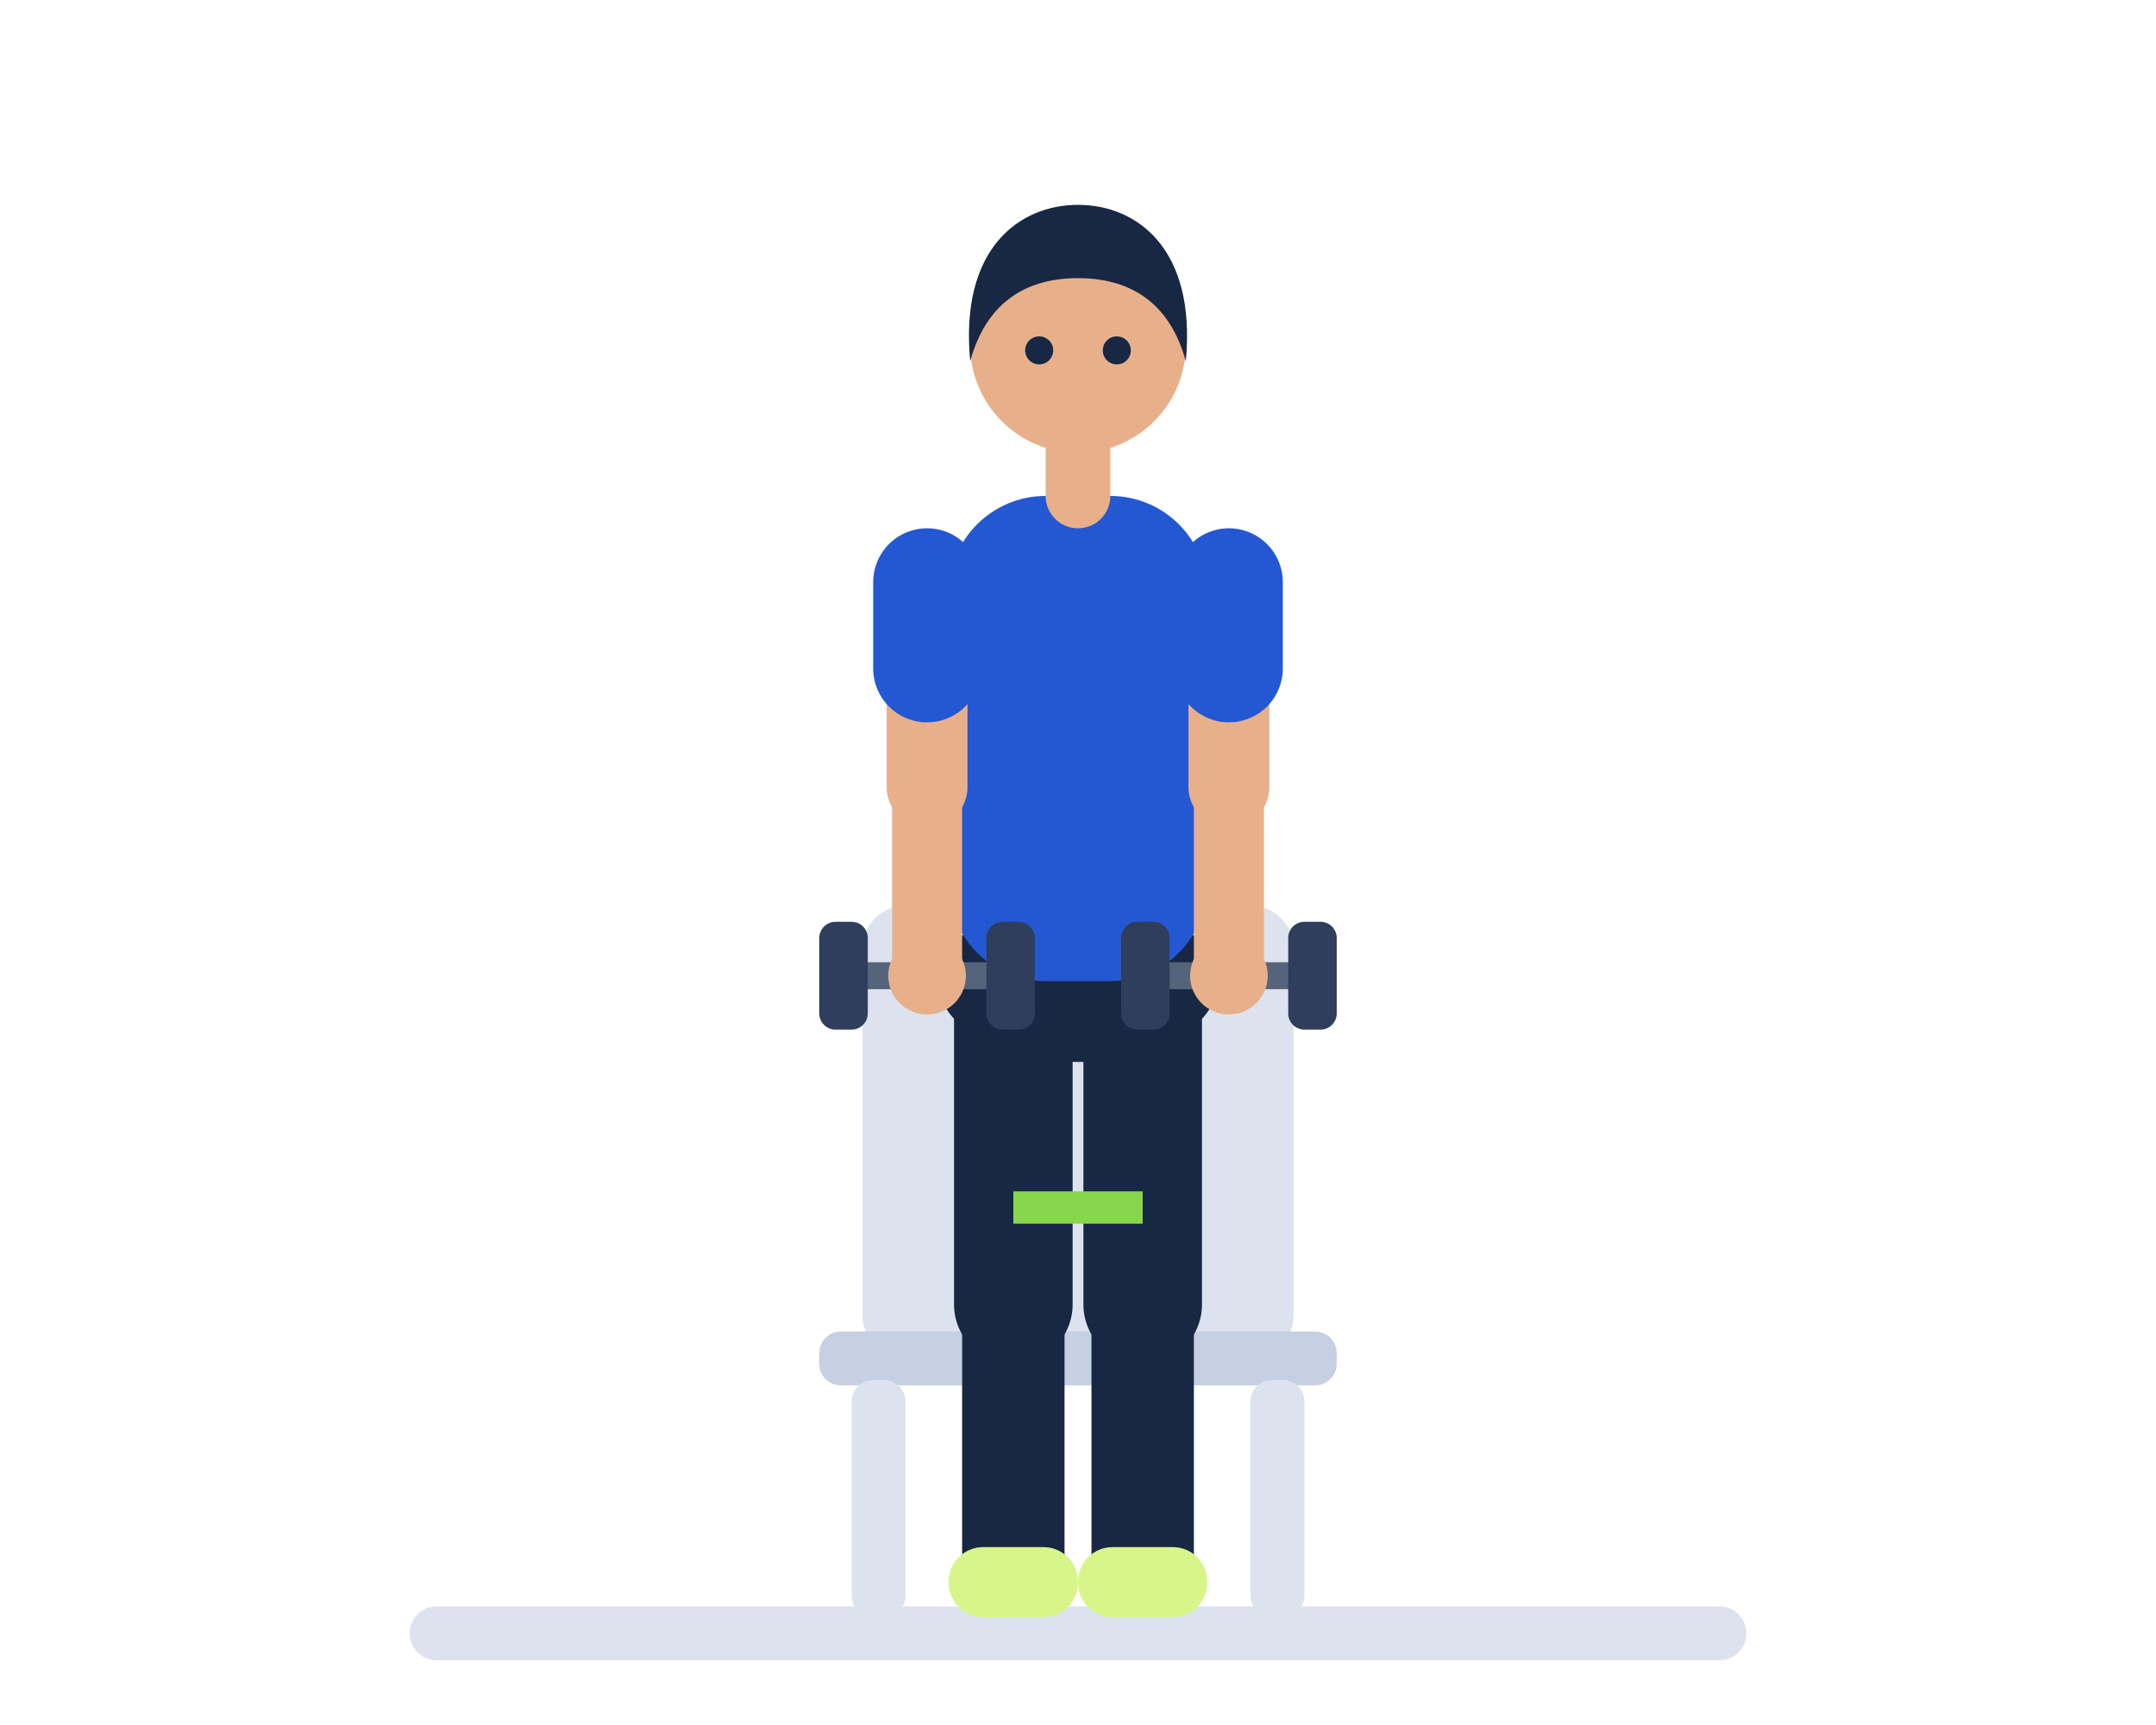
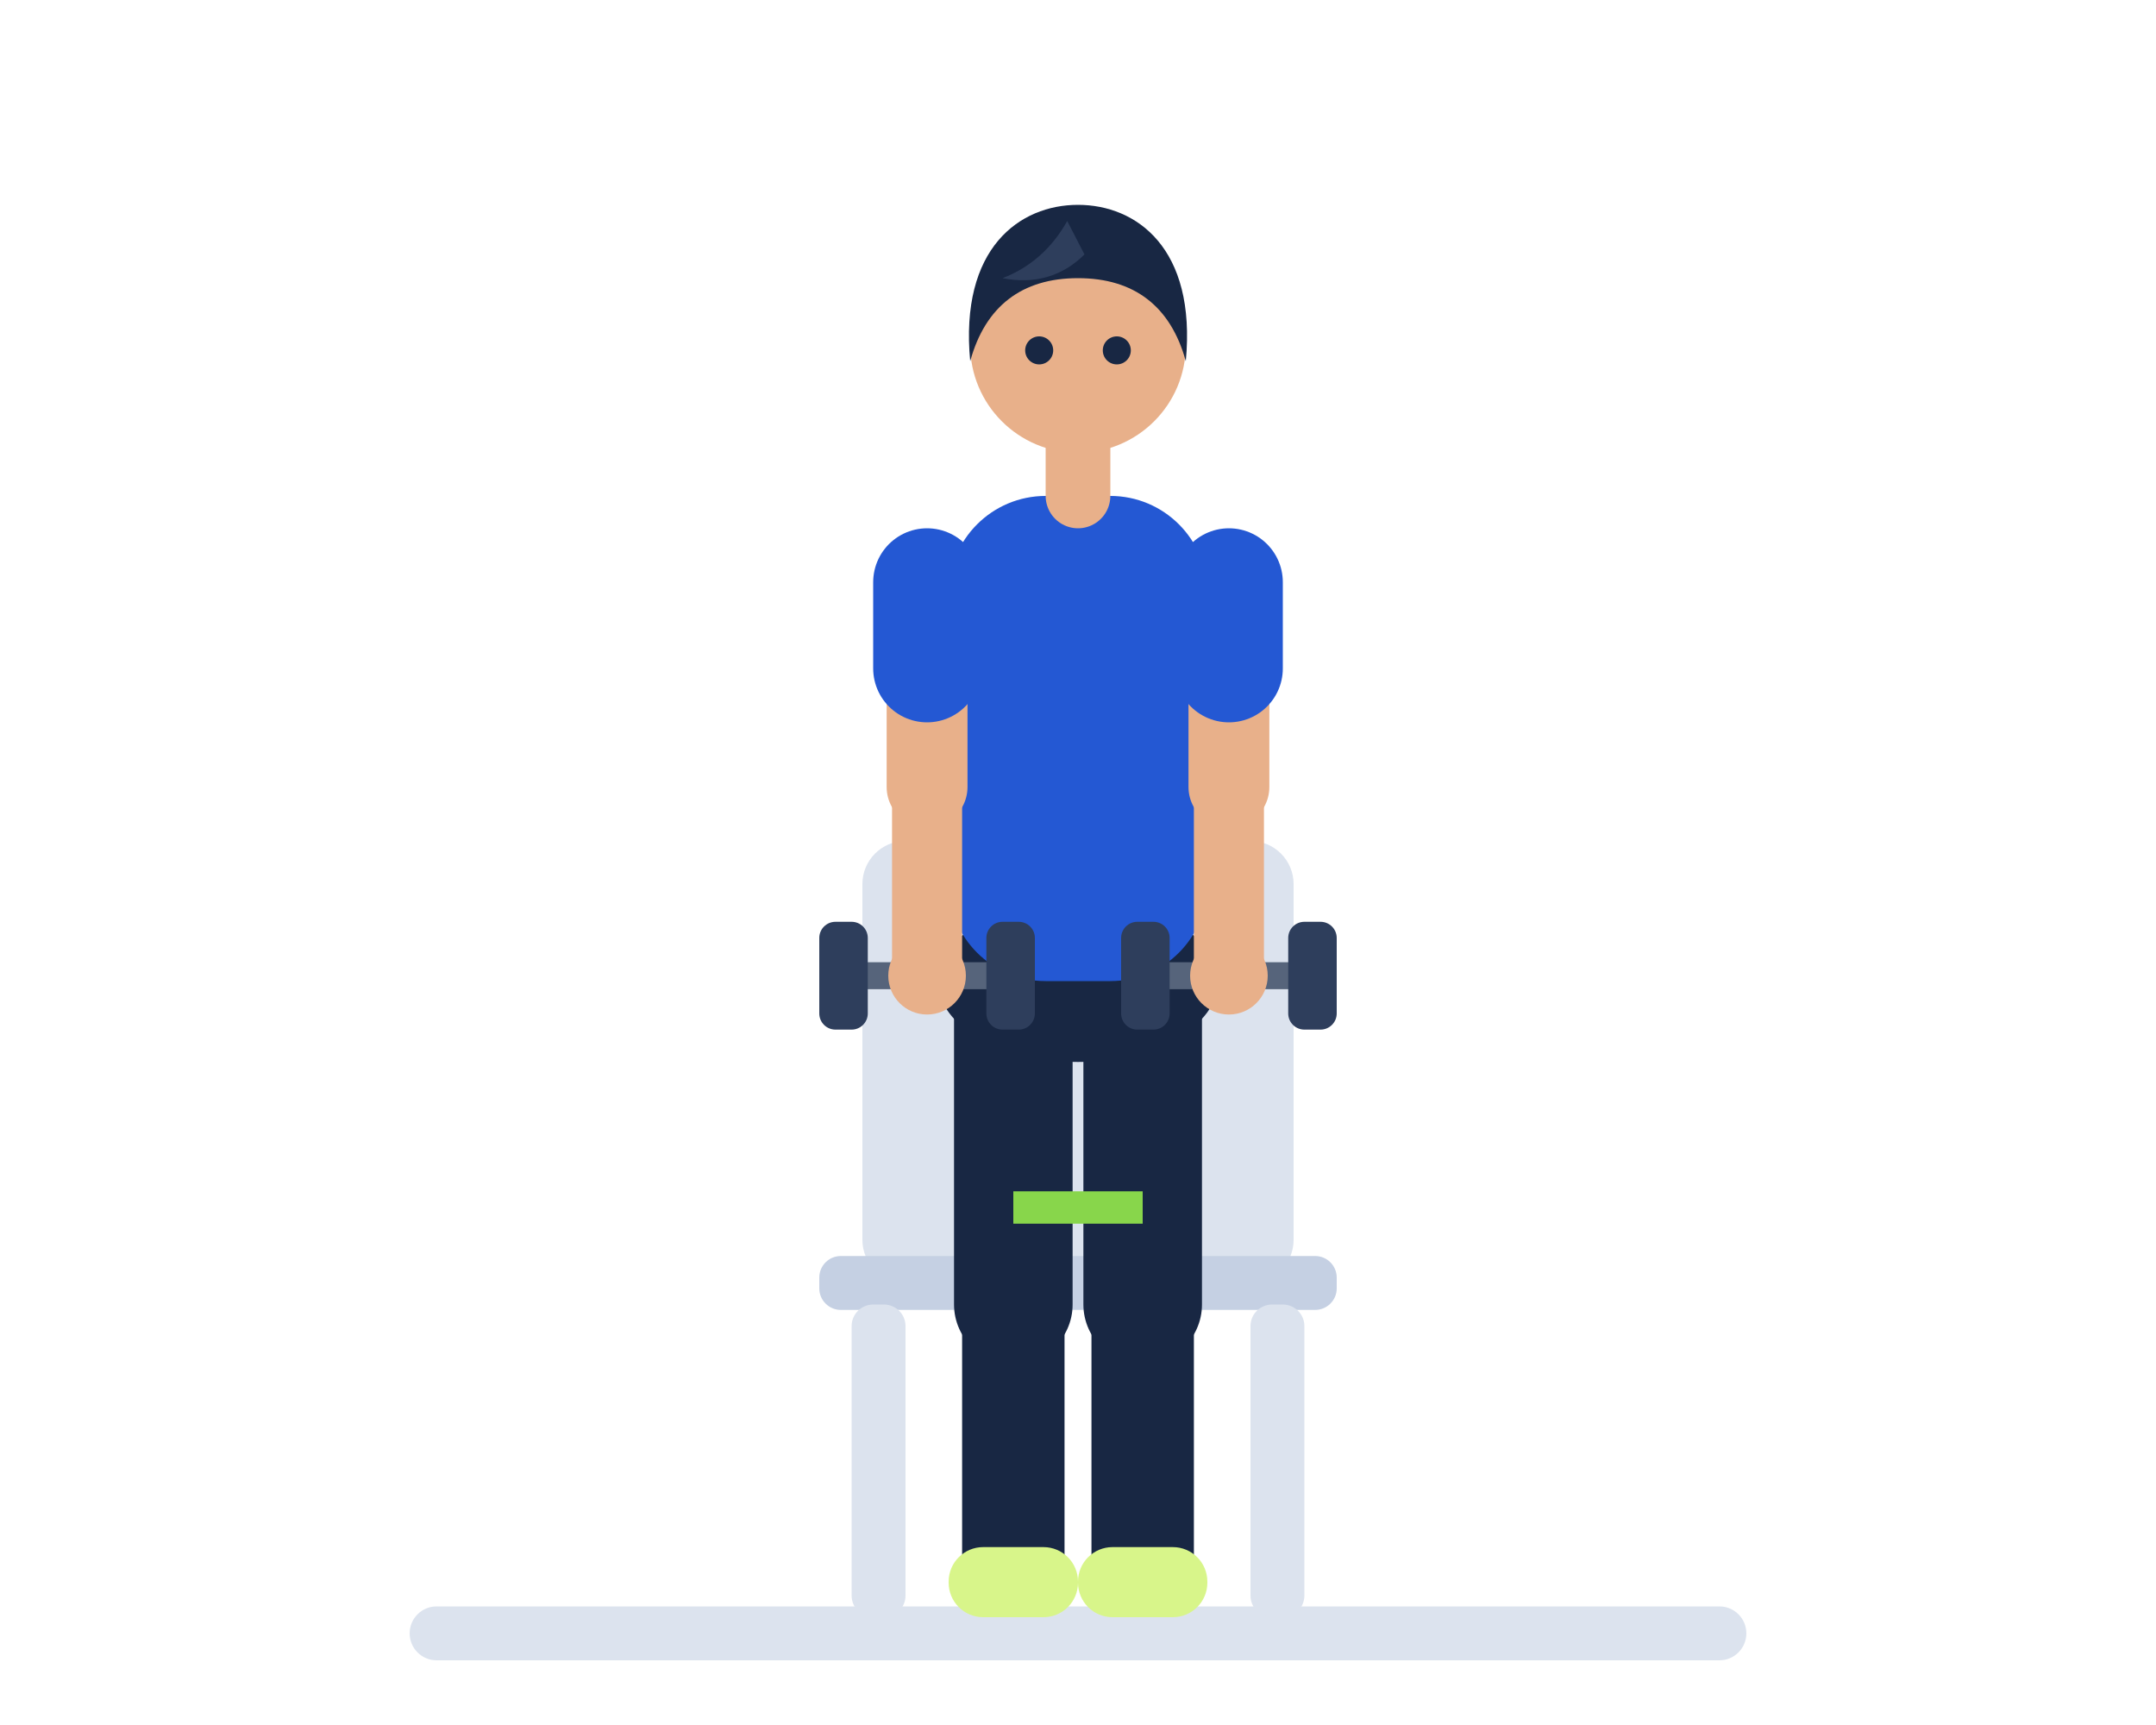
<svg xmlns="http://www.w3.org/2000/svg" viewBox="0 0 200 160" width="200" height="160" role="img" aria-label="Nhân vật hướng dẫn động tác, nhìn từ phía trước">
  <g id="prop-mat">
    <rect x="38" y="149" width="124" height="5" rx="2.5" fill="#DCE3EE" />
  </g>
  <g id="prop-chair">
-     <rect x="80" y="84" width="40" height="42" rx="4" fill="#DCE3EE" />
-     <rect x="76" y="123.5" width="48" height="5" rx="2" fill="#C5D0E3" />
-     <rect x="79" y="128" width="5" height="22" rx="2" fill="#DCE3EE" />
-     <rect x="116" y="128" width="5" height="22" rx="2" fill="#DCE3EE" />
+     <rect x="80" y="78" width="40" height="41" rx="4" fill="#DCE3EE" />
+     <rect x="76" y="116.5" width="48" height="5" rx="2" fill="#C5D0E3" />
+     <rect x="79" y="121" width="5" height="29" rx="2" fill="#DCE3EE" />
+     <rect x="116" y="121" width="5" height="29" rx="2" fill="#DCE3EE" />
  </g>
  <g id="rig" style="transform-origin:100px 150px">
    <g id="hips" style="transform-origin:100px 92px">
      <g id="thigh-r" style="transform-origin:94px 92px">
        <line x1="94" y1="92" x2="94" y2="121" stroke="#182743" stroke-width="11" stroke-linecap="round" />
        <g id="shin-r" style="transform-origin:94px 121px">
          <line x1="94" y1="121" x2="94" y2="145" stroke="#182743" stroke-width="9.5" stroke-linecap="round" />
          <g id="foot-r" style="transform-origin:94px 146px">
            <rect x="88" y="143.5" width="12" height="6.5" rx="3.2" fill="#D8F58A" />
          </g>
        </g>
      </g>
      <g id="thigh-l" style="transform-origin:106px 92px">
        <line x1="106" y1="92" x2="106" y2="121" stroke="#182743" stroke-width="11" stroke-linecap="round" />
        <g id="shin-l" style="transform-origin:106px 121px">
          <line x1="106" y1="121" x2="106" y2="145" stroke="#182743" stroke-width="9.5" stroke-linecap="round" />
          <g id="foot-l" style="transform-origin:106px 146px">
            <rect x="100" y="143.5" width="12" height="6.5" rx="3.2" fill="#D8F58A" />
          </g>
        </g>
      </g>
-       <ellipse cx="100" cy="91" rx="13" ry="7.5" fill="#182743" />
+       <g id="pelvis" style="transform-origin:100px 91px">
+         <ellipse cx="100" cy="91" rx="13" ry="7.5" fill="#182743" />
+       </g>
      <g id="torso" style="transform-origin:100px 92px">
        <rect x="88" y="46" width="24" height="45" rx="9" fill="#2458D3" />
        <line x1="100" y1="46" x2="100" y2="40" stroke="#E8B08A" stroke-width="6" stroke-linecap="round" />
        <g id="head" style="transform-origin:100px 44px">
          <circle cx="100" cy="32" r="10" fill="#E8B08A" />
          <path d="M90 33.5C89 23 94.6 19 100 19C105.4 19 111 23 110 33.5C108.6 28.4 105.2 25.8 100 25.8C94.8 25.8 91.4 28.4 90 33.5Z" fill="#182743" />
          <g id="face" style="transform-origin:100px 32px">
+             <path d="M99 20.5C97.6 23 95.6 24.8 93 25.8C96 26.4 98.6 25.6 100.6 23.6Z" fill="#2E3E5C" />
            <circle cx="96.4" cy="32.5" r="1.3" fill="#182743" />
            <circle cx="103.6" cy="32.5" r="1.3" fill="#182743" />
          </g>
        </g>
        <g id="arm-r" style="transform-origin:86px 54px">
          <line x1="86" y1="54" x2="86" y2="73" stroke="#E8B08A" stroke-width="7.5" stroke-linecap="round" />
          <line x1="86" y1="54" x2="86" y2="62" stroke="#2458D3" stroke-width="10" stroke-linecap="round" />
          <g id="forearm-r" style="transform-origin:86px 73px">
            <line x1="86" y1="73" x2="86" y2="89" stroke="#E8B08A" stroke-width="6.5" stroke-linecap="round" />
            <g id="hand-r" style="transform-origin:86px 89px">
              <g id="prop-dumbbell-r">
                <line x1="79" y1="90.5" x2="93" y2="90.5" stroke="#56647B" stroke-width="2.5" />
                <rect x="76" y="85.5" width="4.5" height="10" rx="1.5" fill="#2E3E5C" />
                <rect x="91.5" y="85.5" width="4.5" height="10" rx="1.5" fill="#2E3E5C" />
              </g>
              <circle cx="86" cy="90.5" r="3.6" fill="#E8B08A" />
            </g>
          </g>
        </g>
        <g id="arm-l" style="transform-origin:114px 54px">
          <line x1="114" y1="54" x2="114" y2="73" stroke="#E8B08A" stroke-width="7.5" stroke-linecap="round" />
          <line x1="114" y1="54" x2="114" y2="62" stroke="#2458D3" stroke-width="10" stroke-linecap="round" />
          <g id="forearm-l" style="transform-origin:114px 73px">
            <line x1="114" y1="73" x2="114" y2="89" stroke="#E8B08A" stroke-width="6.5" stroke-linecap="round" />
            <g id="hand-l" style="transform-origin:114px 89px">
              <g id="prop-dumbbell-l">
                <line x1="107" y1="90.5" x2="121" y2="90.5" stroke="#56647B" stroke-width="2.5" />
                <rect x="104" y="85.5" width="4.5" height="10" rx="1.5" fill="#2E3E5C" />
                <rect x="119.5" y="85.5" width="4.5" height="10" rx="1.5" fill="#2E3E5C" />
              </g>
              <circle cx="114" cy="90.5" r="3.6" fill="#E8B08A" />
            </g>
          </g>
        </g>
      </g>
    </g>
  </g>
  <g id="prop-miniband" style="transform-origin:94px 112px">
    <line x1="94" y1="112" x2="106" y2="112" stroke="#88D64B" stroke-width="3" />
  </g>
</svg>
